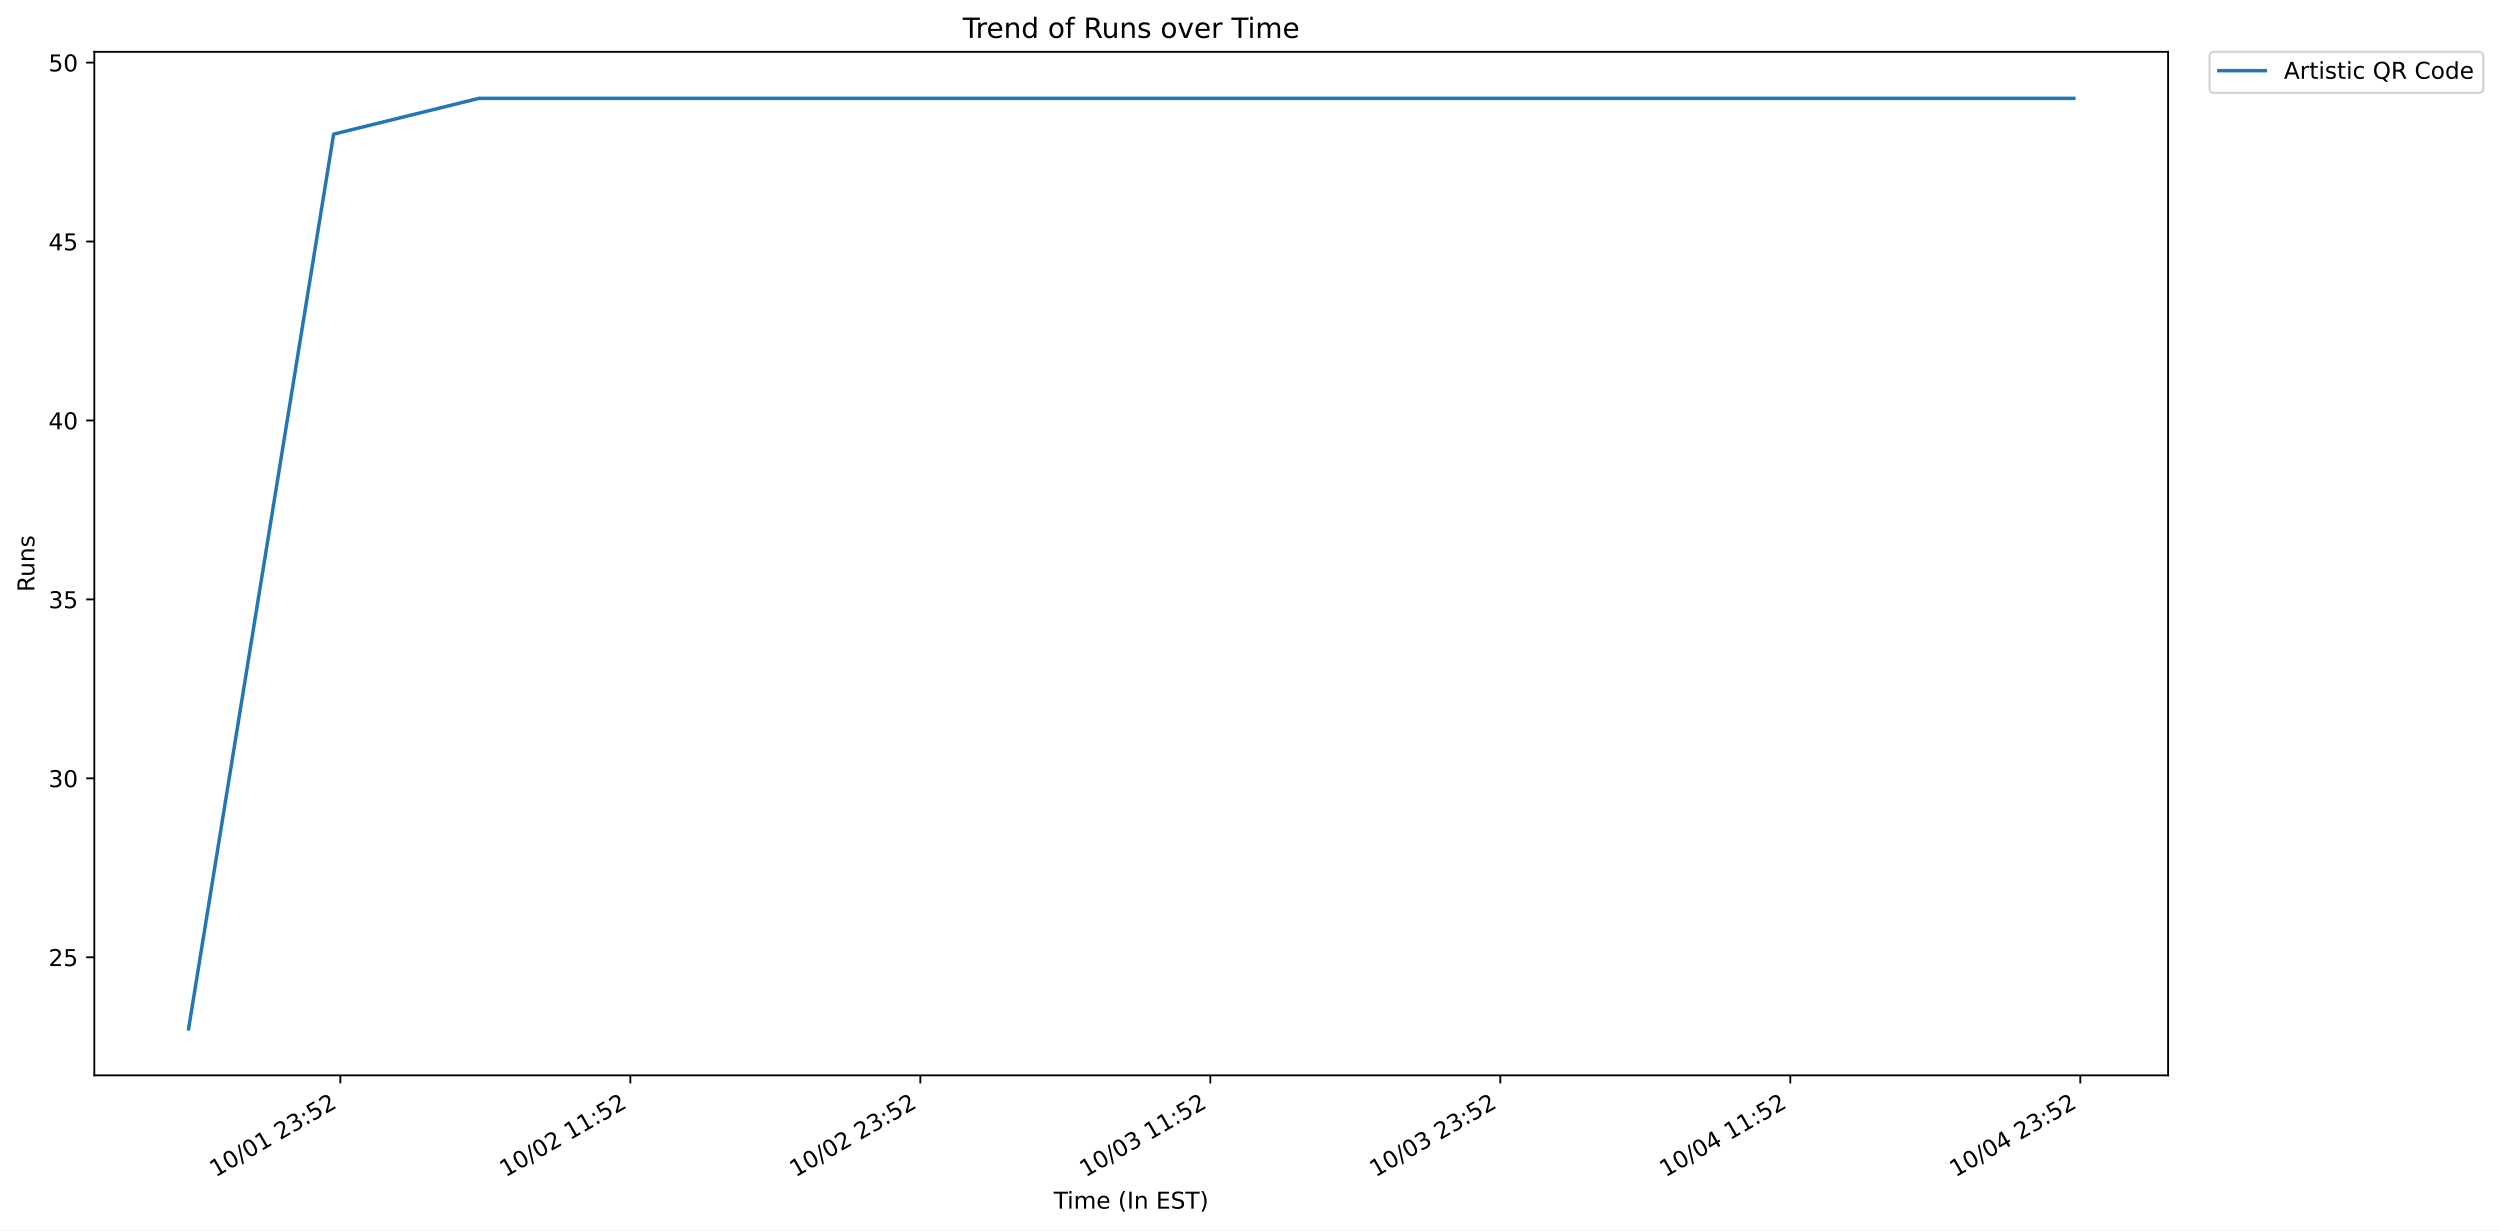
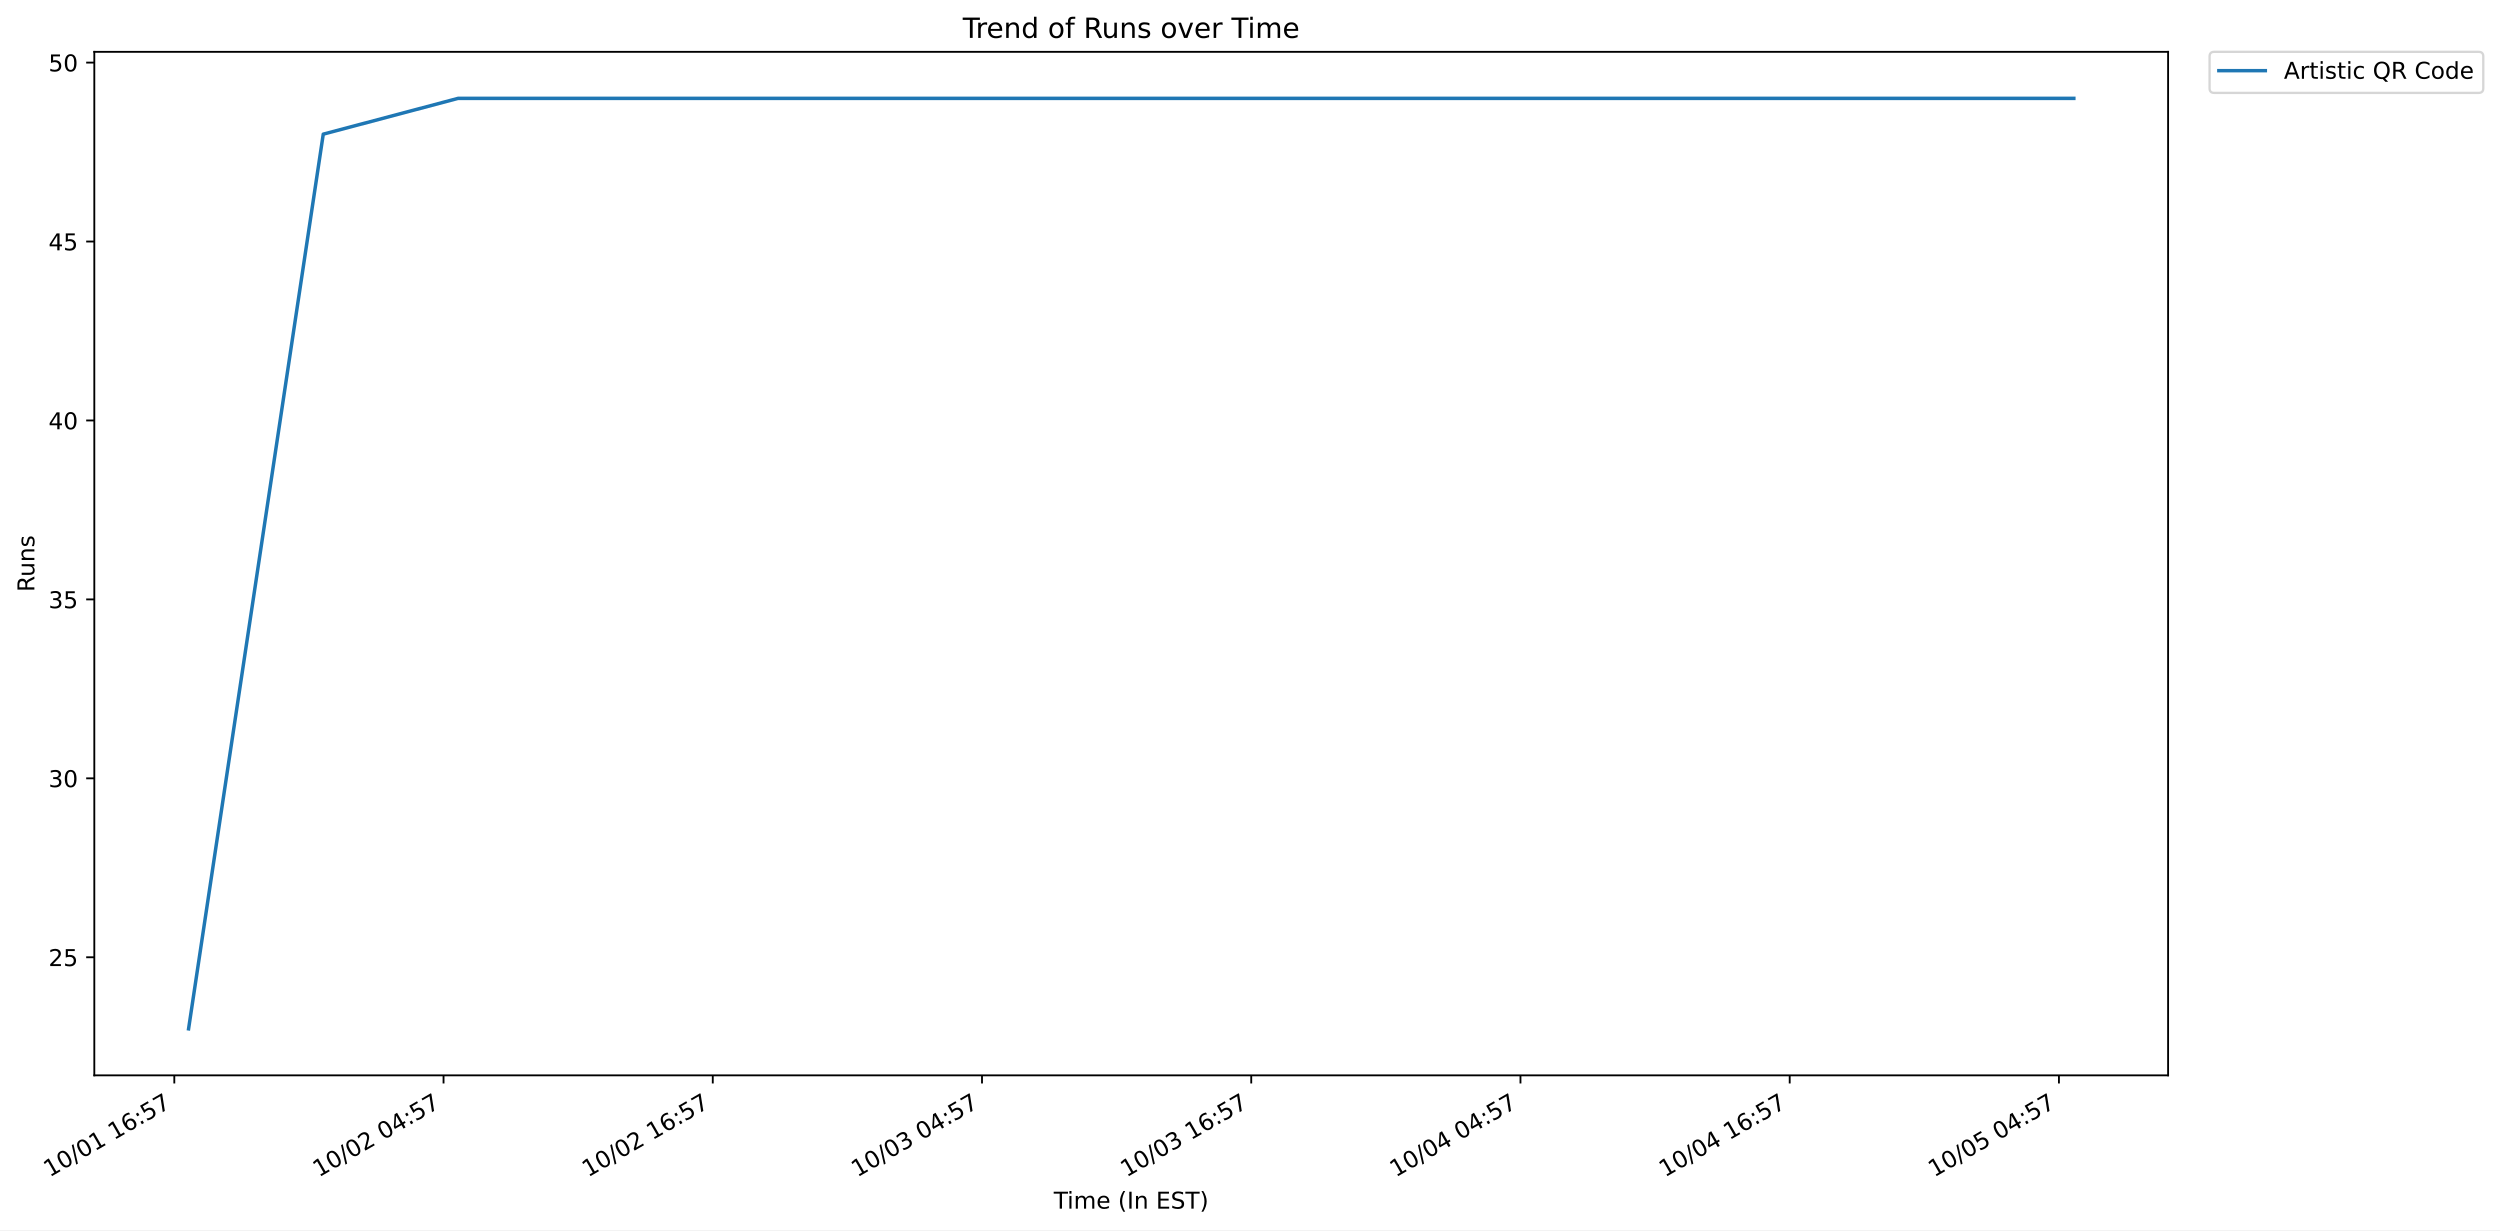
<svg xmlns="http://www.w3.org/2000/svg" xmlns:xlink="http://www.w3.org/1999/xlink" width="1076.295pt" height="529.626pt" viewBox="0 0 1076.295 529.626" version="1.1">
  <defs>
    <style type="text/css">*{stroke-linejoin: round; stroke-linecap: butt}</style>
  </defs>
  <g id="figure_1">
    <g id="patch_1">
      <path d="M 0 529.626  L 1076.295 529.626  L 1076.295 0  L 0 0  z " style="fill: #ffffff" />
    </g>
    <g id="axes_1">
      <g id="patch_2">
        <path d="M 40.603 462.958  L 933.403 462.958  L 933.403 22.318  L 40.603 22.318  z " style="fill: #ffffff" />
      </g>
      <g id="matplotlib.axis_1">
        <g id="xtick_1">
          <g id="line2d_1">
            <defs>
-               <path id="m4423631716" d="M 0 0  L 0 3.5  " style="stroke: #000000; stroke-width: 0.8" />
+               <path id="mf90ce69dd4" d="M 0 0  L 0 3.5  " style="stroke: #000000; stroke-width: 0.8" />
            </defs>
            <g>
-               <use xlink:href="#m4423631716" x="146.528" y="462.958" style="stroke: #000000; stroke-width: 0.8" />
+               <use xlink:href="#mf90ce69dd4" x="75.042" y="462.958" style="stroke: #000000; stroke-width: 0.8" />
            </g>
          </g>
          <g id="text_1">
-             <g transform="translate(92.82033 506.9464) rotate(-30) scale(0.1 -0.1)">
+             <g transform="translate(21.33425 506.9464) rotate(-30) scale(0.1 -0.1)">
              <defs>
                <path id="DejaVuSans-31" d="M 794 531  L 1825 531  L 1825 4091  L 703 3866  L 703 4441  L 1819 4666  L 2450 4666  L 2450 531  L 3481 531  L 3481 0  L 794 0  L 794 531  z " transform="scale(0.015625)" />
                <path id="DejaVuSans-30" d="M 2034 4250  Q 1547 4250 1301 3770  Q 1056 3291 1056 2328  Q 1056 1369 1301 889  Q 1547 409 2034 409  Q 2525 409 2770 889  Q 3016 1369 3016 2328  Q 3016 3291 2770 3770  Q 2525 4250 2034 4250  z M 2034 4750  Q 2819 4750 3233 4129  Q 3647 3509 3647 2328  Q 3647 1150 3233 529  Q 2819 -91 2034 -91  Q 1250 -91 836 529  Q 422 1150 422 2328  Q 422 3509 836 4129  Q 1250 4750 2034 4750  z " transform="scale(0.015625)" />
                <path id="DejaVuSans-2f" d="M 1625 4666  L 2156 4666  L 531 -594  L 0 -594  L 1625 4666  z " transform="scale(0.015625)" />
                <path id="DejaVuSans-20" transform="scale(0.015625)" />
-                 <path id="DejaVuSans-32" d="M 1228 531  L 3431 531  L 3431 0  L 469 0  L 469 531  Q 828 903 1448 1529  Q 2069 2156 2228 2338  Q 2531 2678 2651 2914  Q 2772 3150 2772 3378  Q 2772 3750 2511 3984  Q 2250 4219 1831 4219  Q 1534 4219 1204 4116  Q 875 4013 500 3803  L 500 4441  Q 881 4594 1212 4672  Q 1544 4750 1819 4750  Q 2544 4750 2975 4387  Q 3406 4025 3406 3419  Q 3406 3131 3298 2873  Q 3191 2616 2906 2266  Q 2828 2175 2409 1742  Q 1991 1309 1228 531  z " transform="scale(0.015625)" />
-                 <path id="DejaVuSans-33" d="M 2597 2516  Q 3050 2419 3304 2112  Q 3559 1806 3559 1356  Q 3559 666 3084 287  Q 2609 -91 1734 -91  Q 1441 -91 1130 -33  Q 819 25 488 141  L 488 750  Q 750 597 1062 519  Q 1375 441 1716 441  Q 2309 441 2620 675  Q 2931 909 2931 1356  Q 2931 1769 2642 2001  Q 2353 2234 1838 2234  L 1294 2234  L 1294 2753  L 1863 2753  Q 2328 2753 2575 2939  Q 2822 3125 2822 3475  Q 2822 3834 2567 4026  Q 2313 4219 1838 4219  Q 1578 4219 1281 4162  Q 984 4106 628 3988  L 628 4550  Q 988 4650 1302 4700  Q 1616 4750 1894 4750  Q 2613 4750 3031 4423  Q 3450 4097 3450 3541  Q 3450 3153 3228 2886  Q 3006 2619 2597 2516  z " transform="scale(0.015625)" />
+                 <path id="DejaVuSans-36" d="M 2113 2584  Q 1688 2584 1439 2293  Q 1191 2003 1191 1497  Q 1191 994 1439 701  Q 1688 409 2113 409  Q 2538 409 2786 701  Q 3034 994 3034 1497  Q 3034 2003 2786 2293  Q 2538 2584 2113 2584  z M 3366 4563  L 3366 3988  Q 3128 4100 2886 4159  Q 2644 4219 2406 4219  Q 1781 4219 1451 3797  Q 1122 3375 1075 2522  Q 1259 2794 1537 2939  Q 1816 3084 2150 3084  Q 2853 3084 3261 2657  Q 3669 2231 3669 1497  Q 3669 778 3244 343  Q 2819 -91 2113 -91  Q 1303 -91 875 529  Q 447 1150 447 2328  Q 447 3434 972 4092  Q 1497 4750 2381 4750  Q 2619 4750 2861 4703  Q 3103 4656 3366 4563  z " transform="scale(0.015625)" />
                <path id="DejaVuSans-3a" d="M 750 794  L 1409 794  L 1409 0  L 750 0  L 750 794  z M 750 3309  L 1409 3309  L 1409 2516  L 750 2516  L 750 3309  z " transform="scale(0.015625)" />
                <path id="DejaVuSans-35" d="M 691 4666  L 3169 4666  L 3169 4134  L 1269 4134  L 1269 2991  Q 1406 3038 1543 3061  Q 1681 3084 1819 3084  Q 2600 3084 3056 2656  Q 3513 2228 3513 1497  Q 3513 744 3044 326  Q 2575 -91 1722 -91  Q 1428 -91 1123 -41  Q 819 9 494 109  L 494 744  Q 775 591 1075 516  Q 1375 441 1709 441  Q 2250 441 2565 725  Q 2881 1009 2881 1497  Q 2881 1984 2565 2268  Q 2250 2553 1709 2553  Q 1456 2553 1204 2497  Q 953 2441 691 2322  L 691 4666  z " transform="scale(0.015625)" />
+                 <path id="DejaVuSans-37" d="M 525 4666  L 3525 4666  L 3525 4397  L 1831 0  L 1172 0  L 2766 4134  L 525 4134  L 525 4666  z " transform="scale(0.015625)" />
              </defs>
              <use xlink:href="#DejaVuSans-31" />
              <use xlink:href="#DejaVuSans-30" x="63.623" />
              <use xlink:href="#DejaVuSans-2f" x="127.246" />
              <use xlink:href="#DejaVuSans-30" x="160.938" />
              <use xlink:href="#DejaVuSans-31" x="224.561" />
              <use xlink:href="#DejaVuSans-20" x="288.184" />
-               <use xlink:href="#DejaVuSans-32" x="319.971" />
-               <use xlink:href="#DejaVuSans-33" x="383.594" />
-               <use xlink:href="#DejaVuSans-3a" x="447.217" />
-               <use xlink:href="#DejaVuSans-35" x="480.908" />
-               <use xlink:href="#DejaVuSans-32" x="544.531" />
+               <use xlink:href="#DejaVuSans-31" x="319.971" />
+               <use xlink:href="#DejaVuSans-36" x="383.594" />
+               <use xlink:href="#DejaVuSans-3a" x="447.217" />
+               <use xlink:href="#DejaVuSans-35" x="480.908" />
+               <use xlink:href="#DejaVuSans-37" x="544.531" />
            </g>
          </g>
        </g>
        <g id="xtick_2">
          <g id="line2d_2">
            <g>
-               <use xlink:href="#m4423631716" x="271.374" y="462.958" style="stroke: #000000; stroke-width: 0.8" />
+               <use xlink:href="#mf90ce69dd4" x="190.952" y="462.958" style="stroke: #000000; stroke-width: 0.8" />
            </g>
          </g>
          <g id="text_2">
-             <g transform="translate(217.666 506.9464) rotate(-30) scale(0.1 -0.1)">
+             <g transform="translate(137.2438 506.9464) rotate(-30) scale(0.1 -0.1)">
+               <defs>
+                 <path id="DejaVuSans-32" d="M 1228 531  L 3431 531  L 3431 0  L 469 0  L 469 531  Q 828 903 1448 1529  Q 2069 2156 2228 2338  Q 2531 2678 2651 2914  Q 2772 3150 2772 3378  Q 2772 3750 2511 3984  Q 2250 4219 1831 4219  Q 1534 4219 1204 4116  Q 875 4013 500 3803  L 500 4441  Q 881 4594 1212 4672  Q 1544 4750 1819 4750  Q 2544 4750 2975 4387  Q 3406 4025 3406 3419  Q 3406 3131 3298 2873  Q 3191 2616 2906 2266  Q 2828 2175 2409 1742  Q 1991 1309 1228 531  z " transform="scale(0.015625)" />
+                 <path id="DejaVuSans-34" d="M 2419 4116  L 825 1625  L 2419 1625  L 2419 4116  z M 2253 4666  L 3047 4666  L 3047 1625  L 3713 1625  L 3713 1100  L 3047 1100  L 3047 0  L 2419 0  L 2419 1100  L 313 1100  L 313 1709  L 2253 4666  z " transform="scale(0.015625)" />
+               </defs>
              <use xlink:href="#DejaVuSans-31" />
              <use xlink:href="#DejaVuSans-30" x="63.623" />
              <use xlink:href="#DejaVuSans-2f" x="127.246" />
              <use xlink:href="#DejaVuSans-30" x="160.938" />
              <use xlink:href="#DejaVuSans-32" x="224.561" />
              <use xlink:href="#DejaVuSans-20" x="288.184" />
-               <use xlink:href="#DejaVuSans-31" x="319.971" />
-               <use xlink:href="#DejaVuSans-31" x="383.594" />
-               <use xlink:href="#DejaVuSans-3a" x="447.217" />
-               <use xlink:href="#DejaVuSans-35" x="480.908" />
-               <use xlink:href="#DejaVuSans-32" x="544.531" />
+               <use xlink:href="#DejaVuSans-30" x="319.971" />
+               <use xlink:href="#DejaVuSans-34" x="383.594" />
+               <use xlink:href="#DejaVuSans-3a" x="447.217" />
+               <use xlink:href="#DejaVuSans-35" x="480.908" />
+               <use xlink:href="#DejaVuSans-37" x="544.531" />
            </g>
          </g>
        </g>
        <g id="xtick_3">
          <g id="line2d_3">
            <g>
-               <use xlink:href="#m4423631716" x="396.219" y="462.958" style="stroke: #000000; stroke-width: 0.8" />
+               <use xlink:href="#mf90ce69dd4" x="306.861" y="462.958" style="stroke: #000000; stroke-width: 0.8" />
            </g>
          </g>
          <g id="text_3">
-             <g transform="translate(342.5118 506.9464) rotate(-30) scale(0.1 -0.1)">
+             <g transform="translate(253.1533 506.9464) rotate(-30) scale(0.1 -0.1)">
              <use xlink:href="#DejaVuSans-31" />
              <use xlink:href="#DejaVuSans-30" x="63.623" />
              <use xlink:href="#DejaVuSans-2f" x="127.246" />
              <use xlink:href="#DejaVuSans-30" x="160.938" />
              <use xlink:href="#DejaVuSans-32" x="224.561" />
              <use xlink:href="#DejaVuSans-20" x="288.184" />
-               <use xlink:href="#DejaVuSans-32" x="319.971" />
-               <use xlink:href="#DejaVuSans-33" x="383.594" />
-               <use xlink:href="#DejaVuSans-3a" x="447.217" />
-               <use xlink:href="#DejaVuSans-35" x="480.908" />
-               <use xlink:href="#DejaVuSans-32" x="544.531" />
+               <use xlink:href="#DejaVuSans-31" x="319.971" />
+               <use xlink:href="#DejaVuSans-36" x="383.594" />
+               <use xlink:href="#DejaVuSans-3a" x="447.217" />
+               <use xlink:href="#DejaVuSans-35" x="480.908" />
+               <use xlink:href="#DejaVuSans-37" x="544.531" />
            </g>
          </g>
        </g>
        <g id="xtick_4">
          <g id="line2d_4">
            <g>
-               <use xlink:href="#m4423631716" x="521.065" y="462.958" style="stroke: #000000; stroke-width: 0.8" />
+               <use xlink:href="#mf90ce69dd4" x="422.771" y="462.958" style="stroke: #000000; stroke-width: 0.8" />
            </g>
          </g>
          <g id="text_4">
-             <g transform="translate(467.3575 506.9464) rotate(-30) scale(0.1 -0.1)">
+             <g transform="translate(369.0629 506.9464) rotate(-30) scale(0.1 -0.1)">
+               <defs>
+                 <path id="DejaVuSans-33" d="M 2597 2516  Q 3050 2419 3304 2112  Q 3559 1806 3559 1356  Q 3559 666 3084 287  Q 2609 -91 1734 -91  Q 1441 -91 1130 -33  Q 819 25 488 141  L 488 750  Q 750 597 1062 519  Q 1375 441 1716 441  Q 2309 441 2620 675  Q 2931 909 2931 1356  Q 2931 1769 2642 2001  Q 2353 2234 1838 2234  L 1294 2234  L 1294 2753  L 1863 2753  Q 2328 2753 2575 2939  Q 2822 3125 2822 3475  Q 2822 3834 2567 4026  Q 2313 4219 1838 4219  Q 1578 4219 1281 4162  Q 984 4106 628 3988  L 628 4550  Q 988 4650 1302 4700  Q 1616 4750 1894 4750  Q 2613 4750 3031 4423  Q 3450 4097 3450 3541  Q 3450 3153 3228 2886  Q 3006 2619 2597 2516  z " transform="scale(0.015625)" />
+               </defs>
              <use xlink:href="#DejaVuSans-31" />
              <use xlink:href="#DejaVuSans-30" x="63.623" />
              <use xlink:href="#DejaVuSans-2f" x="127.246" />
              <use xlink:href="#DejaVuSans-30" x="160.938" />
              <use xlink:href="#DejaVuSans-33" x="224.561" />
              <use xlink:href="#DejaVuSans-20" x="288.184" />
-               <use xlink:href="#DejaVuSans-31" x="319.971" />
-               <use xlink:href="#DejaVuSans-31" x="383.594" />
-               <use xlink:href="#DejaVuSans-3a" x="447.217" />
-               <use xlink:href="#DejaVuSans-35" x="480.908" />
-               <use xlink:href="#DejaVuSans-32" x="544.531" />
+               <use xlink:href="#DejaVuSans-30" x="319.971" />
+               <use xlink:href="#DejaVuSans-34" x="383.594" />
+               <use xlink:href="#DejaVuSans-3a" x="447.217" />
+               <use xlink:href="#DejaVuSans-35" x="480.908" />
+               <use xlink:href="#DejaVuSans-37" x="544.531" />
            </g>
          </g>
        </g>
        <g id="xtick_5">
          <g id="line2d_5">
            <g>
-               <use xlink:href="#m4423631716" x="645.911" y="462.958" style="stroke: #000000; stroke-width: 0.8" />
+               <use xlink:href="#mf90ce69dd4" x="538.68" y="462.958" style="stroke: #000000; stroke-width: 0.8" />
            </g>
          </g>
          <g id="text_5">
-             <g transform="translate(592.2032 506.9464) rotate(-30) scale(0.1 -0.1)">
+             <g transform="translate(484.9724 506.9464) rotate(-30) scale(0.1 -0.1)">
              <use xlink:href="#DejaVuSans-31" />
              <use xlink:href="#DejaVuSans-30" x="63.623" />
              <use xlink:href="#DejaVuSans-2f" x="127.246" />
              <use xlink:href="#DejaVuSans-30" x="160.938" />
              <use xlink:href="#DejaVuSans-33" x="224.561" />
              <use xlink:href="#DejaVuSans-20" x="288.184" />
-               <use xlink:href="#DejaVuSans-32" x="319.971" />
-               <use xlink:href="#DejaVuSans-33" x="383.594" />
-               <use xlink:href="#DejaVuSans-3a" x="447.217" />
-               <use xlink:href="#DejaVuSans-35" x="480.908" />
-               <use xlink:href="#DejaVuSans-32" x="544.531" />
+               <use xlink:href="#DejaVuSans-31" x="319.971" />
+               <use xlink:href="#DejaVuSans-36" x="383.594" />
+               <use xlink:href="#DejaVuSans-3a" x="447.217" />
+               <use xlink:href="#DejaVuSans-35" x="480.908" />
+               <use xlink:href="#DejaVuSans-37" x="544.531" />
            </g>
          </g>
        </g>
        <g id="xtick_6">
          <g id="line2d_6">
            <g>
-               <use xlink:href="#m4423631716" x="770.757" y="462.958" style="stroke: #000000; stroke-width: 0.8" />
+               <use xlink:href="#mf90ce69dd4" x="654.59" y="462.958" style="stroke: #000000; stroke-width: 0.8" />
            </g>
          </g>
          <g id="text_6">
-             <g transform="translate(717.0489 506.9464) rotate(-30) scale(0.1 -0.1)">
-               <defs>
-                 <path id="DejaVuSans-34" d="M 2419 4116  L 825 1625  L 2419 1625  L 2419 4116  z M 2253 4666  L 3047 4666  L 3047 1625  L 3713 1625  L 3713 1100  L 3047 1100  L 3047 0  L 2419 0  L 2419 1100  L 313 1100  L 313 1709  L 2253 4666  z " transform="scale(0.015625)" />
-               </defs>
+             <g transform="translate(600.882 506.9464) rotate(-30) scale(0.1 -0.1)">
              <use xlink:href="#DejaVuSans-31" />
              <use xlink:href="#DejaVuSans-30" x="63.623" />
              <use xlink:href="#DejaVuSans-2f" x="127.246" />
              <use xlink:href="#DejaVuSans-30" x="160.938" />
              <use xlink:href="#DejaVuSans-34" x="224.561" />
              <use xlink:href="#DejaVuSans-20" x="288.184" />
-               <use xlink:href="#DejaVuSans-31" x="319.971" />
-               <use xlink:href="#DejaVuSans-31" x="383.594" />
-               <use xlink:href="#DejaVuSans-3a" x="447.217" />
-               <use xlink:href="#DejaVuSans-35" x="480.908" />
-               <use xlink:href="#DejaVuSans-32" x="544.531" />
+               <use xlink:href="#DejaVuSans-30" x="319.971" />
+               <use xlink:href="#DejaVuSans-34" x="383.594" />
+               <use xlink:href="#DejaVuSans-3a" x="447.217" />
+               <use xlink:href="#DejaVuSans-35" x="480.908" />
+               <use xlink:href="#DejaVuSans-37" x="544.531" />
            </g>
          </g>
        </g>
        <g id="xtick_7">
          <g id="line2d_7">
            <g>
-               <use xlink:href="#m4423631716" x="895.602" y="462.958" style="stroke: #000000; stroke-width: 0.8" />
+               <use xlink:href="#mf90ce69dd4" x="770.499" y="462.958" style="stroke: #000000; stroke-width: 0.8" />
            </g>
          </g>
          <g id="text_7">
-             <g transform="translate(841.8946 506.9464) rotate(-30) scale(0.1 -0.1)">
+             <g transform="translate(716.7915 506.9464) rotate(-30) scale(0.1 -0.1)">
              <use xlink:href="#DejaVuSans-31" />
              <use xlink:href="#DejaVuSans-30" x="63.623" />
              <use xlink:href="#DejaVuSans-2f" x="127.246" />
              <use xlink:href="#DejaVuSans-30" x="160.938" />
              <use xlink:href="#DejaVuSans-34" x="224.561" />
              <use xlink:href="#DejaVuSans-20" x="288.184" />
-               <use xlink:href="#DejaVuSans-32" x="319.971" />
-               <use xlink:href="#DejaVuSans-33" x="383.594" />
-               <use xlink:href="#DejaVuSans-3a" x="447.217" />
-               <use xlink:href="#DejaVuSans-35" x="480.908" />
-               <use xlink:href="#DejaVuSans-32" x="544.531" />
-             </g>
-           </g>
-         </g>
-         <g id="text_8">
+               <use xlink:href="#DejaVuSans-31" x="319.971" />
+               <use xlink:href="#DejaVuSans-36" x="383.594" />
+               <use xlink:href="#DejaVuSans-3a" x="447.217" />
+               <use xlink:href="#DejaVuSans-35" x="480.908" />
+               <use xlink:href="#DejaVuSans-37" x="544.531" />
+             </g>
+           </g>
+         </g>
+         <g id="xtick_8">
+           <g id="line2d_8">
+             <g>
+               <use xlink:href="#mf90ce69dd4" x="886.409" y="462.958" style="stroke: #000000; stroke-width: 0.8" />
+             </g>
+           </g>
+           <g id="text_8">
+             <g transform="translate(832.701 506.9464) rotate(-30) scale(0.1 -0.1)">
+               <use xlink:href="#DejaVuSans-31" />
+               <use xlink:href="#DejaVuSans-30" x="63.623" />
+               <use xlink:href="#DejaVuSans-2f" x="127.246" />
+               <use xlink:href="#DejaVuSans-30" x="160.938" />
+               <use xlink:href="#DejaVuSans-35" x="224.561" />
+               <use xlink:href="#DejaVuSans-20" x="288.184" />
+               <use xlink:href="#DejaVuSans-30" x="319.971" />
+               <use xlink:href="#DejaVuSans-34" x="383.594" />
+               <use xlink:href="#DejaVuSans-3a" x="447.217" />
+               <use xlink:href="#DejaVuSans-35" x="480.908" />
+               <use xlink:href="#DejaVuSans-37" x="544.531" />
+             </g>
+           </g>
+         </g>
+         <g id="text_9">
          <g transform="translate(453.6586 520.3459) scale(0.1 -0.1)">
            <defs>
              <path id="DejaVuSans-54" d="M -19 4666  L 3928 4666  L 3928 4134  L 2272 4134  L 2272 0  L 1638 0  L 1638 4134  L -19 4134  L -19 4666  z " transform="scale(0.015625)" />
              <path id="DejaVuSans-69" d="M 603 3500  L 1178 3500  L 1178 0  L 603 0  L 603 3500  z M 603 4863  L 1178 4863  L 1178 4134  L 603 4134  L 603 4863  z " transform="scale(0.015625)" />
              <path id="DejaVuSans-6d" d="M 3328 2828  Q 3544 3216 3844 3400  Q 4144 3584 4550 3584  Q 5097 3584 5394 3201  Q 5691 2819 5691 2113  L 5691 0  L 5113 0  L 5113 2094  Q 5113 2597 4934 2840  Q 4756 3084 4391 3084  Q 3944 3084 3684 2787  Q 3425 2491 3425 1978  L 3425 0  L 2847 0  L 2847 2094  Q 2847 2600 2669 2842  Q 2491 3084 2119 3084  Q 1678 3084 1418 2786  Q 1159 2488 1159 1978  L 1159 0  L 581 0  L 581 3500  L 1159 3500  L 1159 2956  Q 1356 3278 1631 3431  Q 1906 3584 2284 3584  Q 2666 3584 2933 3390  Q 3200 3197 3328 2828  z " transform="scale(0.015625)" />
              <path id="DejaVuSans-65" d="M 3597 1894  L 3597 1613  L 953 1613  Q 991 1019 1311 708  Q 1631 397 2203 397  Q 2534 397 2845 478  Q 3156 559 3463 722  L 3463 178  Q 3153 47 2828 -22  Q 2503 -91 2169 -91  Q 1331 -91 842 396  Q 353 884 353 1716  Q 353 2575 817 3079  Q 1281 3584 2069 3584  Q 2775 3584 3186 3129  Q 3597 2675 3597 1894  z M 3022 2063  Q 3016 2534 2758 2815  Q 2500 3097 2075 3097  Q 1594 3097 1305 2825  Q 1016 2553 972 2059  L 3022 2063  z " transform="scale(0.015625)" />
              <path id="DejaVuSans-28" d="M 1984 4856  Q 1566 4138 1362 3434  Q 1159 2731 1159 2009  Q 1159 1288 1364 580  Q 1569 -128 1984 -844  L 1484 -844  Q 1016 -109 783 600  Q 550 1309 550 2009  Q 550 2706 781 3412  Q 1013 4119 1484 4856  L 1984 4856  z " transform="scale(0.015625)" />
              <path id="DejaVuSans-49" d="M 628 4666  L 1259 4666  L 1259 0  L 628 0  L 628 4666  z " transform="scale(0.015625)" />
              <path id="DejaVuSans-6e" d="M 3513 2113  L 3513 0  L 2938 0  L 2938 2094  Q 2938 2591 2744 2837  Q 2550 3084 2163 3084  Q 1697 3084 1428 2787  Q 1159 2491 1159 1978  L 1159 0  L 581 0  L 581 3500  L 1159 3500  L 1159 2956  Q 1366 3272 1645 3428  Q 1925 3584 2291 3584  Q 2894 3584 3203 3211  Q 3513 2838 3513 2113  z " transform="scale(0.015625)" />
              <path id="DejaVuSans-45" d="M 628 4666  L 3578 4666  L 3578 4134  L 1259 4134  L 1259 2753  L 3481 2753  L 3481 2222  L 1259 2222  L 1259 531  L 3634 531  L 3634 0  L 628 0  L 628 4666  z " transform="scale(0.015625)" />
              <path id="DejaVuSans-53" d="M 3425 4513  L 3425 3897  Q 3066 4069 2747 4153  Q 2428 4238 2131 4238  Q 1616 4238 1336 4038  Q 1056 3838 1056 3469  Q 1056 3159 1242 3001  Q 1428 2844 1947 2747  L 2328 2669  Q 3034 2534 3370 2195  Q 3706 1856 3706 1288  Q 3706 609 3251 259  Q 2797 -91 1919 -91  Q 1588 -91 1214 -16  Q 841 59 441 206  L 441 856  Q 825 641 1194 531  Q 1563 422 1919 422  Q 2459 422 2753 634  Q 3047 847 3047 1241  Q 3047 1584 2836 1778  Q 2625 1972 2144 2069  L 1759 2144  Q 1053 2284 737 2584  Q 422 2884 422 3419  Q 422 4038 858 4394  Q 1294 4750 2059 4750  Q 2388 4750 2728 4690  Q 3069 4631 3425 4513  z " transform="scale(0.015625)" />
              <path id="DejaVuSans-29" d="M 513 4856  L 1013 4856  Q 1481 4119 1714 3412  Q 1947 2706 1947 2009  Q 1947 1309 1714 600  Q 1481 -109 1013 -844  L 513 -844  Q 928 -128 1133 580  Q 1338 1288 1338 2009  Q 1338 2731 1133 3434  Q 928 4138 513 4856  z " transform="scale(0.015625)" />
            </defs>
            <use xlink:href="#DejaVuSans-54" />
            <use xlink:href="#DejaVuSans-69" x="57.959" />
            <use xlink:href="#DejaVuSans-6d" x="85.742" />
            <use xlink:href="#DejaVuSans-65" x="183.154" />
            <use xlink:href="#DejaVuSans-20" x="244.678" />
            <use xlink:href="#DejaVuSans-28" x="276.465" />
            <use xlink:href="#DejaVuSans-49" x="315.479" />
            <use xlink:href="#DejaVuSans-6e" x="344.971" />
            <use xlink:href="#DejaVuSans-20" x="408.35" />
            <use xlink:href="#DejaVuSans-45" x="440.137" />
            <use xlink:href="#DejaVuSans-53" x="503.32" />
            <use xlink:href="#DejaVuSans-54" x="566.797" />
            <use xlink:href="#DejaVuSans-29" x="627.881" />
          </g>
        </g>
      </g>
      <g id="matplotlib.axis_2">
        <g id="ytick_1">
-           <g id="line2d_8">
+           <g id="line2d_9">
            <defs>
-               <path id="ma7b54837c7" d="M 0 0  L -3.5 0  " style="stroke: #000000; stroke-width: 0.8" />
+               <path id="mb0283c81de" d="M 0 0  L -3.5 0  " style="stroke: #000000; stroke-width: 0.8" />
            </defs>
            <g>
-               <use xlink:href="#ma7b54837c7" x="40.603" y="412.115" style="stroke: #000000; stroke-width: 0.8" />
-             </g>
-           </g>
-           <g id="text_9">
+               <use xlink:href="#mb0283c81de" x="40.603" y="412.115" style="stroke: #000000; stroke-width: 0.8" />
+             </g>
+           </g>
+           <g id="text_10">
            <g transform="translate(20.87813 415.9143) scale(0.1 -0.1)">
              <use xlink:href="#DejaVuSans-32" />
              <use xlink:href="#DejaVuSans-35" x="63.623" />
            </g>
          </g>
        </g>
        <g id="ytick_2">
-           <g id="line2d_9">
-             <g>
-               <use xlink:href="#ma7b54837c7" x="40.603" y="335.08" style="stroke: #000000; stroke-width: 0.8" />
-             </g>
-           </g>
-           <g id="text_10">
+           <g id="line2d_10">
+             <g>
+               <use xlink:href="#mb0283c81de" x="40.603" y="335.08" style="stroke: #000000; stroke-width: 0.8" />
+             </g>
+           </g>
+           <g id="text_11">
            <g transform="translate(20.87813 338.8793) scale(0.1 -0.1)">
              <use xlink:href="#DejaVuSans-33" />
              <use xlink:href="#DejaVuSans-30" x="63.623" />
            </g>
          </g>
        </g>
        <g id="ytick_3">
-           <g id="line2d_10">
-             <g>
-               <use xlink:href="#ma7b54837c7" x="40.603" y="258.045" style="stroke: #000000; stroke-width: 0.8" />
-             </g>
-           </g>
-           <g id="text_11">
+           <g id="line2d_11">
+             <g>
+               <use xlink:href="#mb0283c81de" x="40.603" y="258.045" style="stroke: #000000; stroke-width: 0.8" />
+             </g>
+           </g>
+           <g id="text_12">
            <g transform="translate(20.87813 261.8443) scale(0.1 -0.1)">
              <use xlink:href="#DejaVuSans-33" />
              <use xlink:href="#DejaVuSans-35" x="63.623" />
            </g>
          </g>
        </g>
        <g id="ytick_4">
-           <g id="line2d_11">
-             <g>
-               <use xlink:href="#ma7b54837c7" x="40.603" y="181.01" style="stroke: #000000; stroke-width: 0.8" />
-             </g>
-           </g>
-           <g id="text_12">
+           <g id="line2d_12">
+             <g>
+               <use xlink:href="#mb0283c81de" x="40.603" y="181.01" style="stroke: #000000; stroke-width: 0.8" />
+             </g>
+           </g>
+           <g id="text_13">
            <g transform="translate(20.87813 184.8094) scale(0.1 -0.1)">
              <use xlink:href="#DejaVuSans-34" />
              <use xlink:href="#DejaVuSans-30" x="63.623" />
            </g>
          </g>
        </g>
        <g id="ytick_5">
-           <g id="line2d_12">
-             <g>
-               <use xlink:href="#ma7b54837c7" x="40.603" y="103.975" style="stroke: #000000; stroke-width: 0.8" />
-             </g>
-           </g>
-           <g id="text_13">
+           <g id="line2d_13">
+             <g>
+               <use xlink:href="#mb0283c81de" x="40.603" y="103.975" style="stroke: #000000; stroke-width: 0.8" />
+             </g>
+           </g>
+           <g id="text_14">
            <g transform="translate(20.87813 107.7744) scale(0.1 -0.1)">
              <use xlink:href="#DejaVuSans-34" />
              <use xlink:href="#DejaVuSans-35" x="63.623" />
            </g>
          </g>
        </g>
        <g id="ytick_6">
-           <g id="line2d_13">
-             <g>
-               <use xlink:href="#ma7b54837c7" x="40.603" y="26.94" style="stroke: #000000; stroke-width: 0.8" />
-             </g>
-           </g>
-           <g id="text_14">
+           <g id="line2d_14">
+             <g>
+               <use xlink:href="#mb0283c81de" x="40.603" y="26.94" style="stroke: #000000; stroke-width: 0.8" />
+             </g>
+           </g>
+           <g id="text_15">
            <g transform="translate(20.87813 30.73944) scale(0.1 -0.1)">
              <use xlink:href="#DejaVuSans-35" />
              <use xlink:href="#DejaVuSans-30" x="63.623" />
            </g>
          </g>
        </g>
-         <g id="text_15">
+         <g id="text_16">
          <g transform="translate(14.79844 254.8295) rotate(-90) scale(0.1 -0.1)">
            <defs>
              <path id="DejaVuSans-52" d="M 2841 2188  Q 3044 2119 3236 1894  Q 3428 1669 3622 1275  L 4263 0  L 3584 0  L 2988 1197  Q 2756 1666 2539 1819  Q 2322 1972 1947 1972  L 1259 1972  L 1259 0  L 628 0  L 628 4666  L 2053 4666  Q 2853 4666 3247 4331  Q 3641 3997 3641 3322  Q 3641 2881 3436 2590  Q 3231 2300 2841 2188  z M 1259 4147  L 1259 2491  L 2053 2491  Q 2509 2491 2742 2702  Q 2975 2913 2975 3322  Q 2975 3731 2742 3939  Q 2509 4147 2053 4147  L 1259 4147  z " transform="scale(0.015625)" />
              <path id="DejaVuSans-75" d="M 544 1381  L 544 3500  L 1119 3500  L 1119 1403  Q 1119 906 1312 657  Q 1506 409 1894 409  Q 2359 409 2629 706  Q 2900 1003 2900 1516  L 2900 3500  L 3475 3500  L 3475 0  L 2900 0  L 2900 538  Q 2691 219 2414 64  Q 2138 -91 1772 -91  Q 1169 -91 856 284  Q 544 659 544 1381  z M 1991 3584  L 1991 3584  z " transform="scale(0.015625)" />
              <path id="DejaVuSans-73" d="M 2834 3397  L 2834 2853  Q 2591 2978 2328 3040  Q 2066 3103 1784 3103  Q 1356 3103 1142 2972  Q 928 2841 928 2578  Q 928 2378 1081 2264  Q 1234 2150 1697 2047  L 1894 2003  Q 2506 1872 2764 1633  Q 3022 1394 3022 966  Q 3022 478 2636 193  Q 2250 -91 1575 -91  Q 1294 -91 989 -36  Q 684 19 347 128  L 347 722  Q 666 556 975 473  Q 1284 391 1588 391  Q 1994 391 2212 530  Q 2431 669 2431 922  Q 2431 1156 2273 1281  Q 2116 1406 1581 1522  L 1381 1569  Q 847 1681 609 1914  Q 372 2147 372 2553  Q 372 3047 722 3315  Q 1072 3584 1716 3584  Q 2034 3584 2315 3537  Q 2597 3491 2834 3397  z " transform="scale(0.015625)" />
            </defs>
            <use xlink:href="#DejaVuSans-52" />
            <use xlink:href="#DejaVuSans-75" x="64.982" />
            <use xlink:href="#DejaVuSans-6e" x="128.361" />
            <use xlink:href="#DejaVuSans-73" x="191.74" />
          </g>
        </g>
      </g>
-       <g id="line2d_14">
-         <path d="M 81.185 442.929  L 143.638 57.754  L 206.148 42.347  L 268.955 42.347  L 330.901 42.347  L 393.335 42.347  L 455.88 42.347  L 518.825 42.347  L 580.531 42.347  L 643.019 42.347  L 705.614 42.347  L 768.425 42.347  L 830.276 42.347  L 892.821 42.347  " clip-path="url(#p5d71bd7217)" style="fill: none; stroke: #1f77b4; stroke-width: 1.5; stroke-linecap: square" />
+       <g id="line2d_15">
+         <path d="M 81.185 442.929  L 139.168 57.754  L 197.204 42.347  L 255.515 42.347  L 313.027 42.347  L 370.992 42.347  L 429.06 42.347  L 487.5 42.347  L 544.788 42.347  L 602.804 42.347  L 660.918 42.347  L 719.234 42.347  L 776.658 42.347  L 834.726 42.347  L 892.821 42.347  " clip-path="url(#p58c085da87)" style="fill: none; stroke: #1f77b4; stroke-width: 1.5; stroke-linecap: square" />
      </g>
      <g id="patch_3">
        <path d="M 40.603 462.958  L 40.603 22.318  " style="fill: none; stroke: #000000; stroke-width: 0.8; stroke-linejoin: miter; stroke-linecap: square" />
      </g>
      <g id="patch_4">
        <path d="M 933.403 462.958  L 933.403 22.318  " style="fill: none; stroke: #000000; stroke-width: 0.8; stroke-linejoin: miter; stroke-linecap: square" />
      </g>
      <g id="patch_5">
        <path d="M 40.603 462.958  L 933.403 462.958  " style="fill: none; stroke: #000000; stroke-width: 0.8; stroke-linejoin: miter; stroke-linecap: square" />
      </g>
      <g id="patch_6">
        <path d="M 40.603 22.318  L 933.403 22.318  " style="fill: none; stroke: #000000; stroke-width: 0.8; stroke-linejoin: miter; stroke-linecap: square" />
      </g>
-       <g id="text_16">
+       <g id="text_17">
        <g transform="translate(414.4866 16.31812) scale(0.12 -0.12)">
          <defs>
            <path id="DejaVuSans-72" d="M 2631 2963  Q 2534 3019 2420 3045  Q 2306 3072 2169 3072  Q 1681 3072 1420 2755  Q 1159 2438 1159 1844  L 1159 0  L 581 0  L 581 3500  L 1159 3500  L 1159 2956  Q 1341 3275 1631 3429  Q 1922 3584 2338 3584  Q 2397 3584 2469 3576  Q 2541 3569 2628 3553  L 2631 2963  z " transform="scale(0.015625)" />
            <path id="DejaVuSans-64" d="M 2906 2969  L 2906 4863  L 3481 4863  L 3481 0  L 2906 0  L 2906 525  Q 2725 213 2448 61  Q 2172 -91 1784 -91  Q 1150 -91 751 415  Q 353 922 353 1747  Q 353 2572 751 3078  Q 1150 3584 1784 3584  Q 2172 3584 2448 3432  Q 2725 3281 2906 2969  z M 947 1747  Q 947 1113 1208 752  Q 1469 391 1925 391  Q 2381 391 2643 752  Q 2906 1113 2906 1747  Q 2906 2381 2643 2742  Q 2381 3103 1925 3103  Q 1469 3103 1208 2742  Q 947 2381 947 1747  z " transform="scale(0.015625)" />
            <path id="DejaVuSans-6f" d="M 1959 3097  Q 1497 3097 1228 2736  Q 959 2375 959 1747  Q 959 1119 1226 758  Q 1494 397 1959 397  Q 2419 397 2687 759  Q 2956 1122 2956 1747  Q 2956 2369 2687 2733  Q 2419 3097 1959 3097  z M 1959 3584  Q 2709 3584 3137 3096  Q 3566 2609 3566 1747  Q 3566 888 3137 398  Q 2709 -91 1959 -91  Q 1206 -91 779 398  Q 353 888 353 1747  Q 353 2609 779 3096  Q 1206 3584 1959 3584  z " transform="scale(0.015625)" />
            <path id="DejaVuSans-66" d="M 2375 4863  L 2375 4384  L 1825 4384  Q 1516 4384 1395 4259  Q 1275 4134 1275 3809  L 1275 3500  L 2222 3500  L 2222 3053  L 1275 3053  L 1275 0  L 697 0  L 697 3053  L 147 3053  L 147 3500  L 697 3500  L 697 3744  Q 697 4328 969 4595  Q 1241 4863 1831 4863  L 2375 4863  z " transform="scale(0.015625)" />
            <path id="DejaVuSans-76" d="M 191 3500  L 800 3500  L 1894 563  L 2988 3500  L 3597 3500  L 2284 0  L 1503 0  L 191 3500  z " transform="scale(0.015625)" />
          </defs>
          <use xlink:href="#DejaVuSans-54" />
          <use xlink:href="#DejaVuSans-72" x="46.334" />
          <use xlink:href="#DejaVuSans-65" x="85.197" />
          <use xlink:href="#DejaVuSans-6e" x="146.721" />
          <use xlink:href="#DejaVuSans-64" x="210.1" />
          <use xlink:href="#DejaVuSans-20" x="273.576" />
          <use xlink:href="#DejaVuSans-6f" x="305.363" />
          <use xlink:href="#DejaVuSans-66" x="366.545" />
          <use xlink:href="#DejaVuSans-20" x="401.75" />
          <use xlink:href="#DejaVuSans-52" x="433.537" />
          <use xlink:href="#DejaVuSans-75" x="498.52" />
          <use xlink:href="#DejaVuSans-6e" x="561.898" />
          <use xlink:href="#DejaVuSans-73" x="625.277" />
          <use xlink:href="#DejaVuSans-20" x="677.377" />
          <use xlink:href="#DejaVuSans-6f" x="709.164" />
          <use xlink:href="#DejaVuSans-76" x="770.346" />
          <use xlink:href="#DejaVuSans-65" x="829.525" />
          <use xlink:href="#DejaVuSans-72" x="891.049" />
          <use xlink:href="#DejaVuSans-20" x="932.162" />
          <use xlink:href="#DejaVuSans-54" x="963.949" />
          <use xlink:href="#DejaVuSans-69" x="1021.908" />
          <use xlink:href="#DejaVuSans-6d" x="1049.691" />
          <use xlink:href="#DejaVuSans-65" x="1147.104" />
        </g>
      </g>
      <g id="legend_1">
        <g id="patch_7">
          <path d="M 953.259 39.996  L 1067.095 39.996  Q 1069.095 39.996 1069.095 37.996  L 1069.095 24.318  Q 1069.095 22.318 1067.095 22.318  L 953.259 22.318  Q 951.259 22.318 951.259 24.318  L 951.259 37.996  Q 951.259 39.996 953.259 39.996  z " style="fill: #ffffff; opacity: 0.8; stroke: #cccccc; stroke-linejoin: miter" />
        </g>
-         <g id="line2d_15">
+         <g id="line2d_16">
          <path d="M 955.259 30.417  L 965.259 30.417  L 975.259 30.417  " style="fill: none; stroke: #1f77b4; stroke-width: 1.5; stroke-linecap: square" />
        </g>
-         <g id="text_17">
+         <g id="text_18">
          <g transform="translate(983.2591 33.91656) scale(0.1 -0.1)">
            <defs>
              <path id="DejaVuSans-41" d="M 2188 4044  L 1331 1722  L 3047 1722  L 2188 4044  z M 1831 4666  L 2547 4666  L 4325 0  L 3669 0  L 3244 1197  L 1141 1197  L 716 0  L 50 0  L 1831 4666  z " transform="scale(0.015625)" />
              <path id="DejaVuSans-74" d="M 1172 4494  L 1172 3500  L 2356 3500  L 2356 3053  L 1172 3053  L 1172 1153  Q 1172 725 1289 603  Q 1406 481 1766 481  L 2356 481  L 2356 0  L 1766 0  Q 1100 0 847 248  Q 594 497 594 1153  L 594 3053  L 172 3053  L 172 3500  L 594 3500  L 594 4494  L 1172 4494  z " transform="scale(0.015625)" />
              <path id="DejaVuSans-63" d="M 3122 3366  L 3122 2828  Q 2878 2963 2633 3030  Q 2388 3097 2138 3097  Q 1578 3097 1268 2742  Q 959 2388 959 1747  Q 959 1106 1268 751  Q 1578 397 2138 397  Q 2388 397 2633 464  Q 2878 531 3122 666  L 3122 134  Q 2881 22 2623 -34  Q 2366 -91 2075 -91  Q 1284 -91 818 406  Q 353 903 353 1747  Q 353 2603 823 3093  Q 1294 3584 2113 3584  Q 2378 3584 2631 3529  Q 2884 3475 3122 3366  z " transform="scale(0.015625)" />
              <path id="DejaVuSans-51" d="M 2522 4238  Q 1834 4238 1429 3725  Q 1025 3213 1025 2328  Q 1025 1447 1429 934  Q 1834 422 2522 422  Q 3209 422 3611 934  Q 4013 1447 4013 2328  Q 4013 3213 3611 3725  Q 3209 4238 2522 4238  z M 3406 84  L 4238 -825  L 3475 -825  L 2784 -78  Q 2681 -84 2626 -87  Q 2572 -91 2522 -91  Q 1538 -91 948 567  Q 359 1225 359 2328  Q 359 3434 948 4092  Q 1538 4750 2522 4750  Q 3503 4750 4090 4092  Q 4678 3434 4678 2328  Q 4678 1516 4351 937  Q 4025 359 3406 84  z " transform="scale(0.015625)" />
              <path id="DejaVuSans-43" d="M 4122 4306  L 4122 3641  Q 3803 3938 3442 4084  Q 3081 4231 2675 4231  Q 1875 4231 1450 3742  Q 1025 3253 1025 2328  Q 1025 1406 1450 917  Q 1875 428 2675 428  Q 3081 428 3442 575  Q 3803 722 4122 1019  L 4122 359  Q 3791 134 3420 21  Q 3050 -91 2638 -91  Q 1578 -91 968 557  Q 359 1206 359 2328  Q 359 3453 968 4101  Q 1578 4750 2638 4750  Q 3056 4750 3426 4639  Q 3797 4528 4122 4306  z " transform="scale(0.015625)" />
            </defs>
            <use xlink:href="#DejaVuSans-41" />
            <use xlink:href="#DejaVuSans-72" x="68.408" />
            <use xlink:href="#DejaVuSans-74" x="109.521" />
            <use xlink:href="#DejaVuSans-69" x="148.73" />
            <use xlink:href="#DejaVuSans-73" x="176.514" />
            <use xlink:href="#DejaVuSans-74" x="228.613" />
            <use xlink:href="#DejaVuSans-69" x="267.822" />
            <use xlink:href="#DejaVuSans-63" x="295.605" />
            <use xlink:href="#DejaVuSans-20" x="350.586" />
            <use xlink:href="#DejaVuSans-51" x="382.373" />
            <use xlink:href="#DejaVuSans-52" x="461.084" />
            <use xlink:href="#DejaVuSans-20" x="530.566" />
            <use xlink:href="#DejaVuSans-43" x="562.354" />
            <use xlink:href="#DejaVuSans-6f" x="632.178" />
            <use xlink:href="#DejaVuSans-64" x="693.359" />
            <use xlink:href="#DejaVuSans-65" x="756.836" />
          </g>
        </g>
      </g>
    </g>
  </g>
  <defs>
-     <clipPath id="p5d71bd7217">
+     <clipPath id="p58c085da87">
      <rect x="40.603" y="22.318" width="892.8" height="440.64" />
    </clipPath>
  </defs>
</svg>
